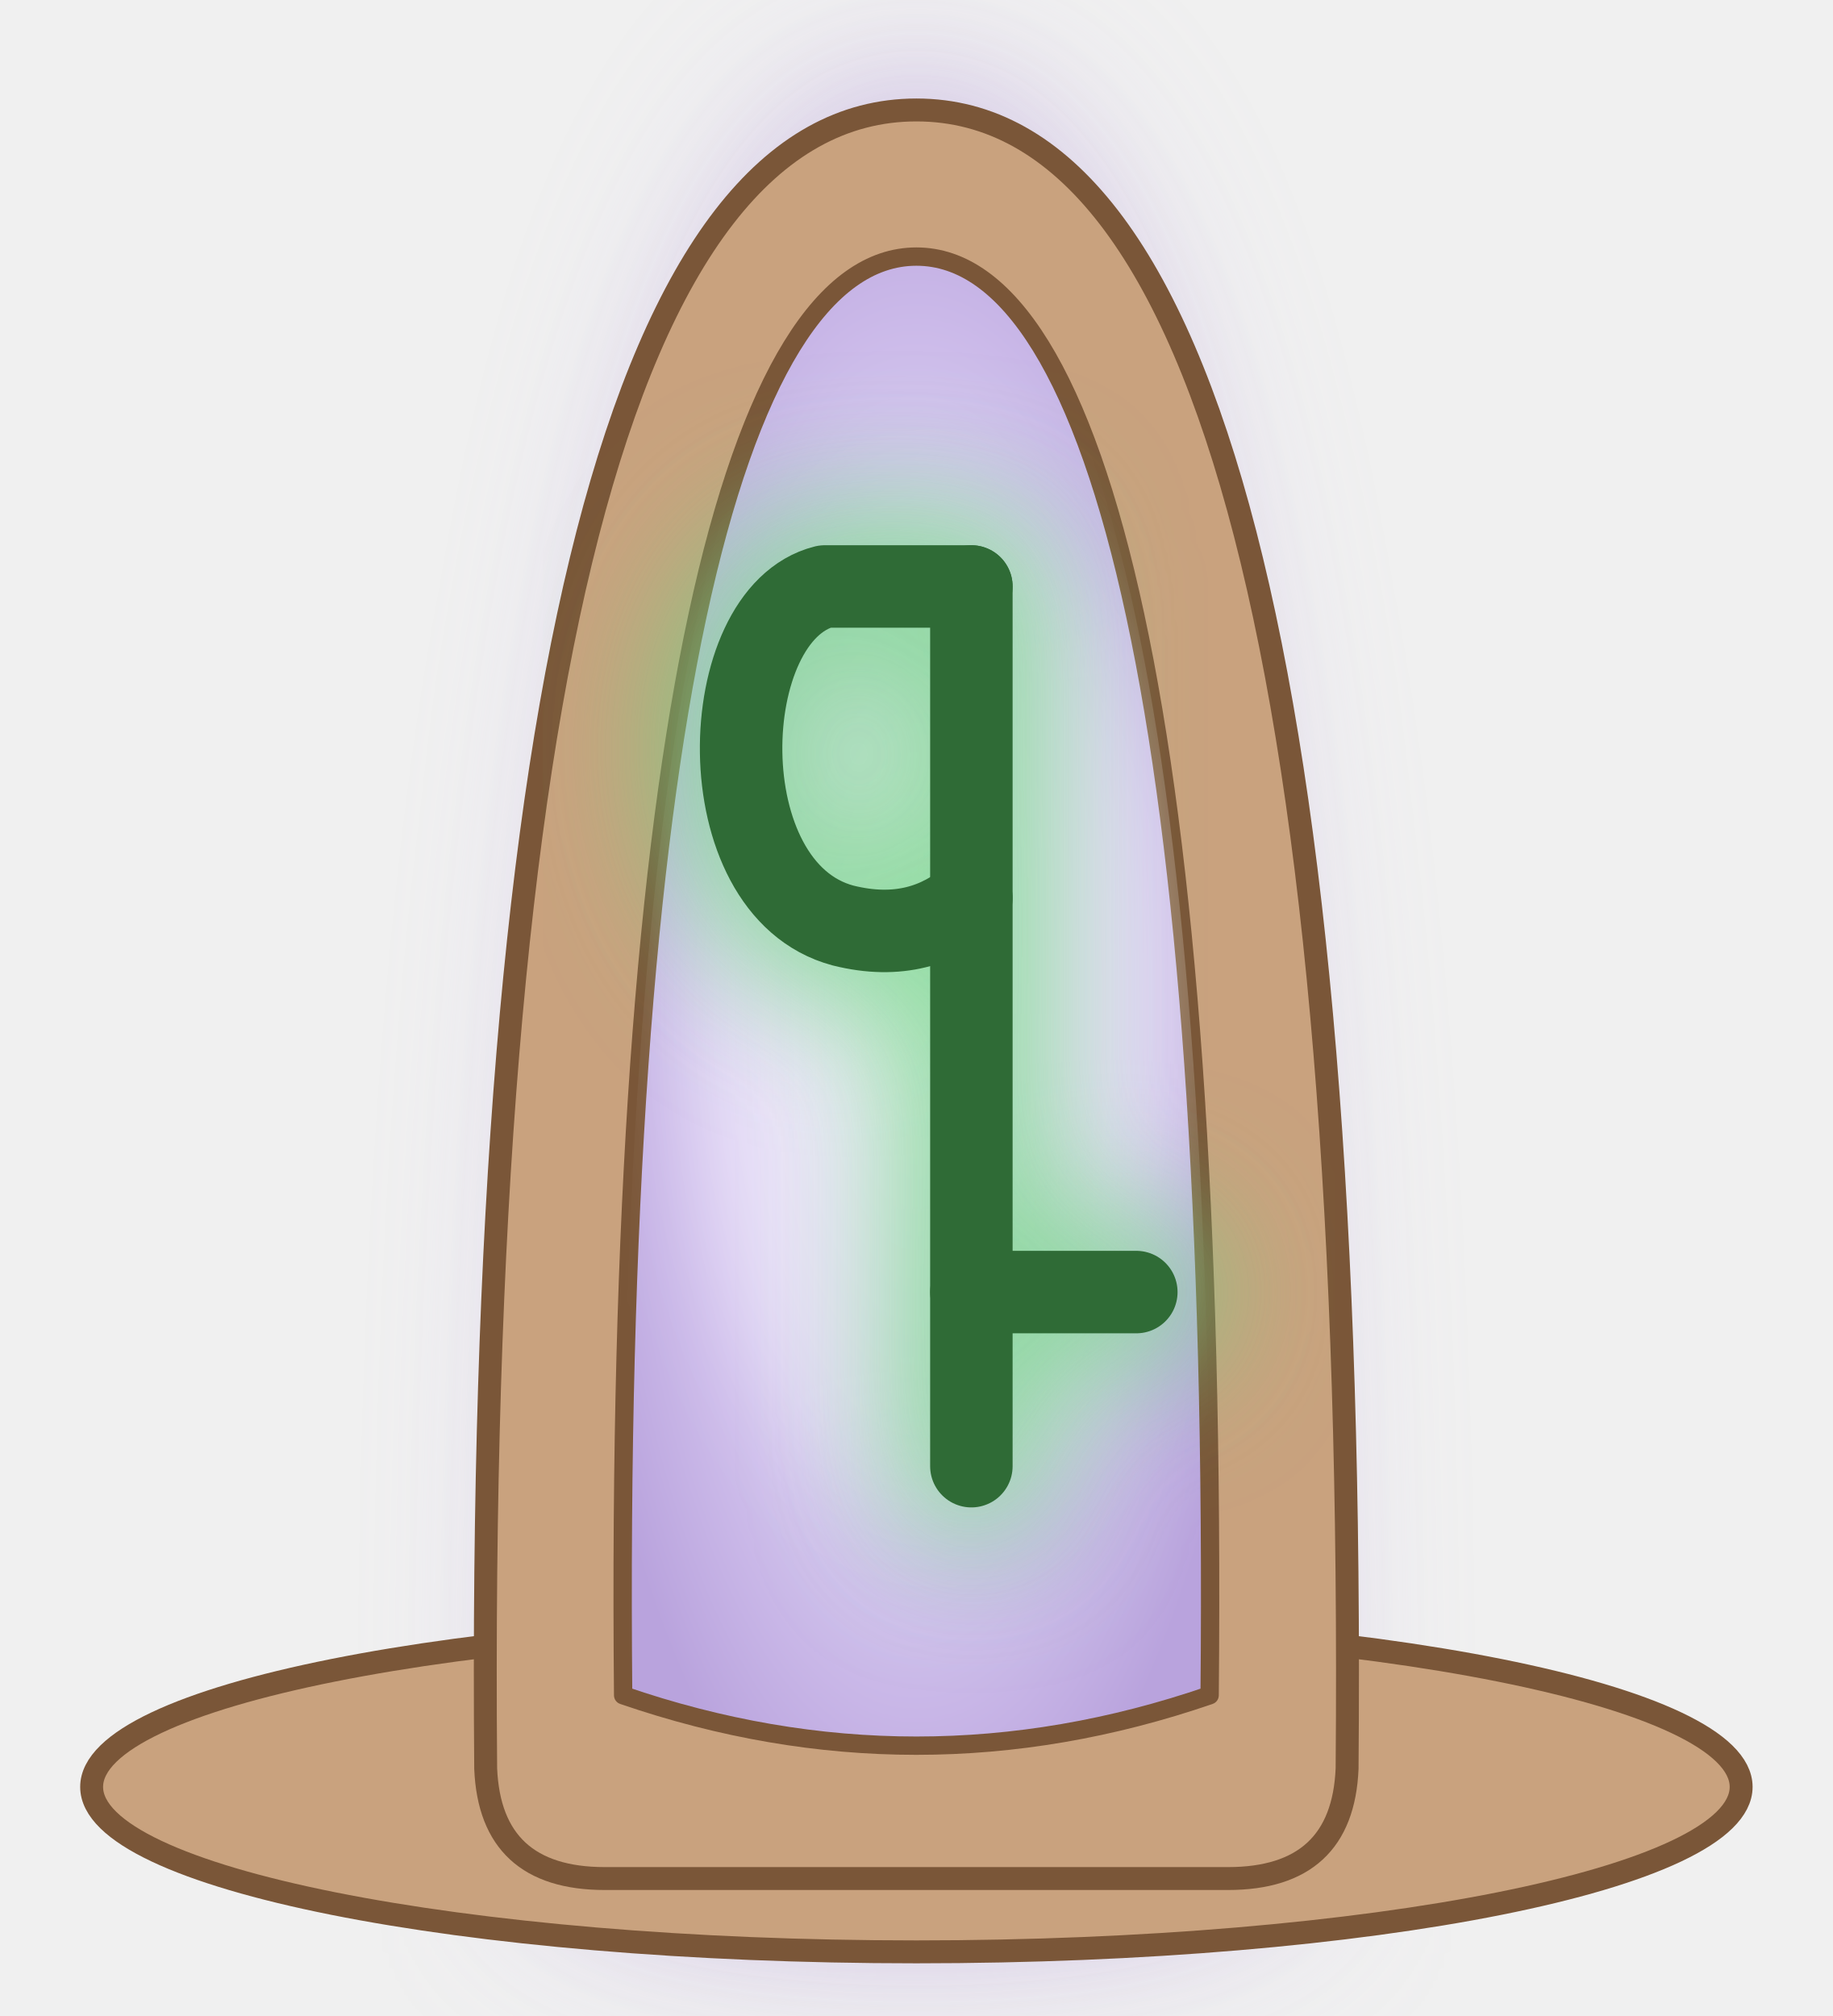
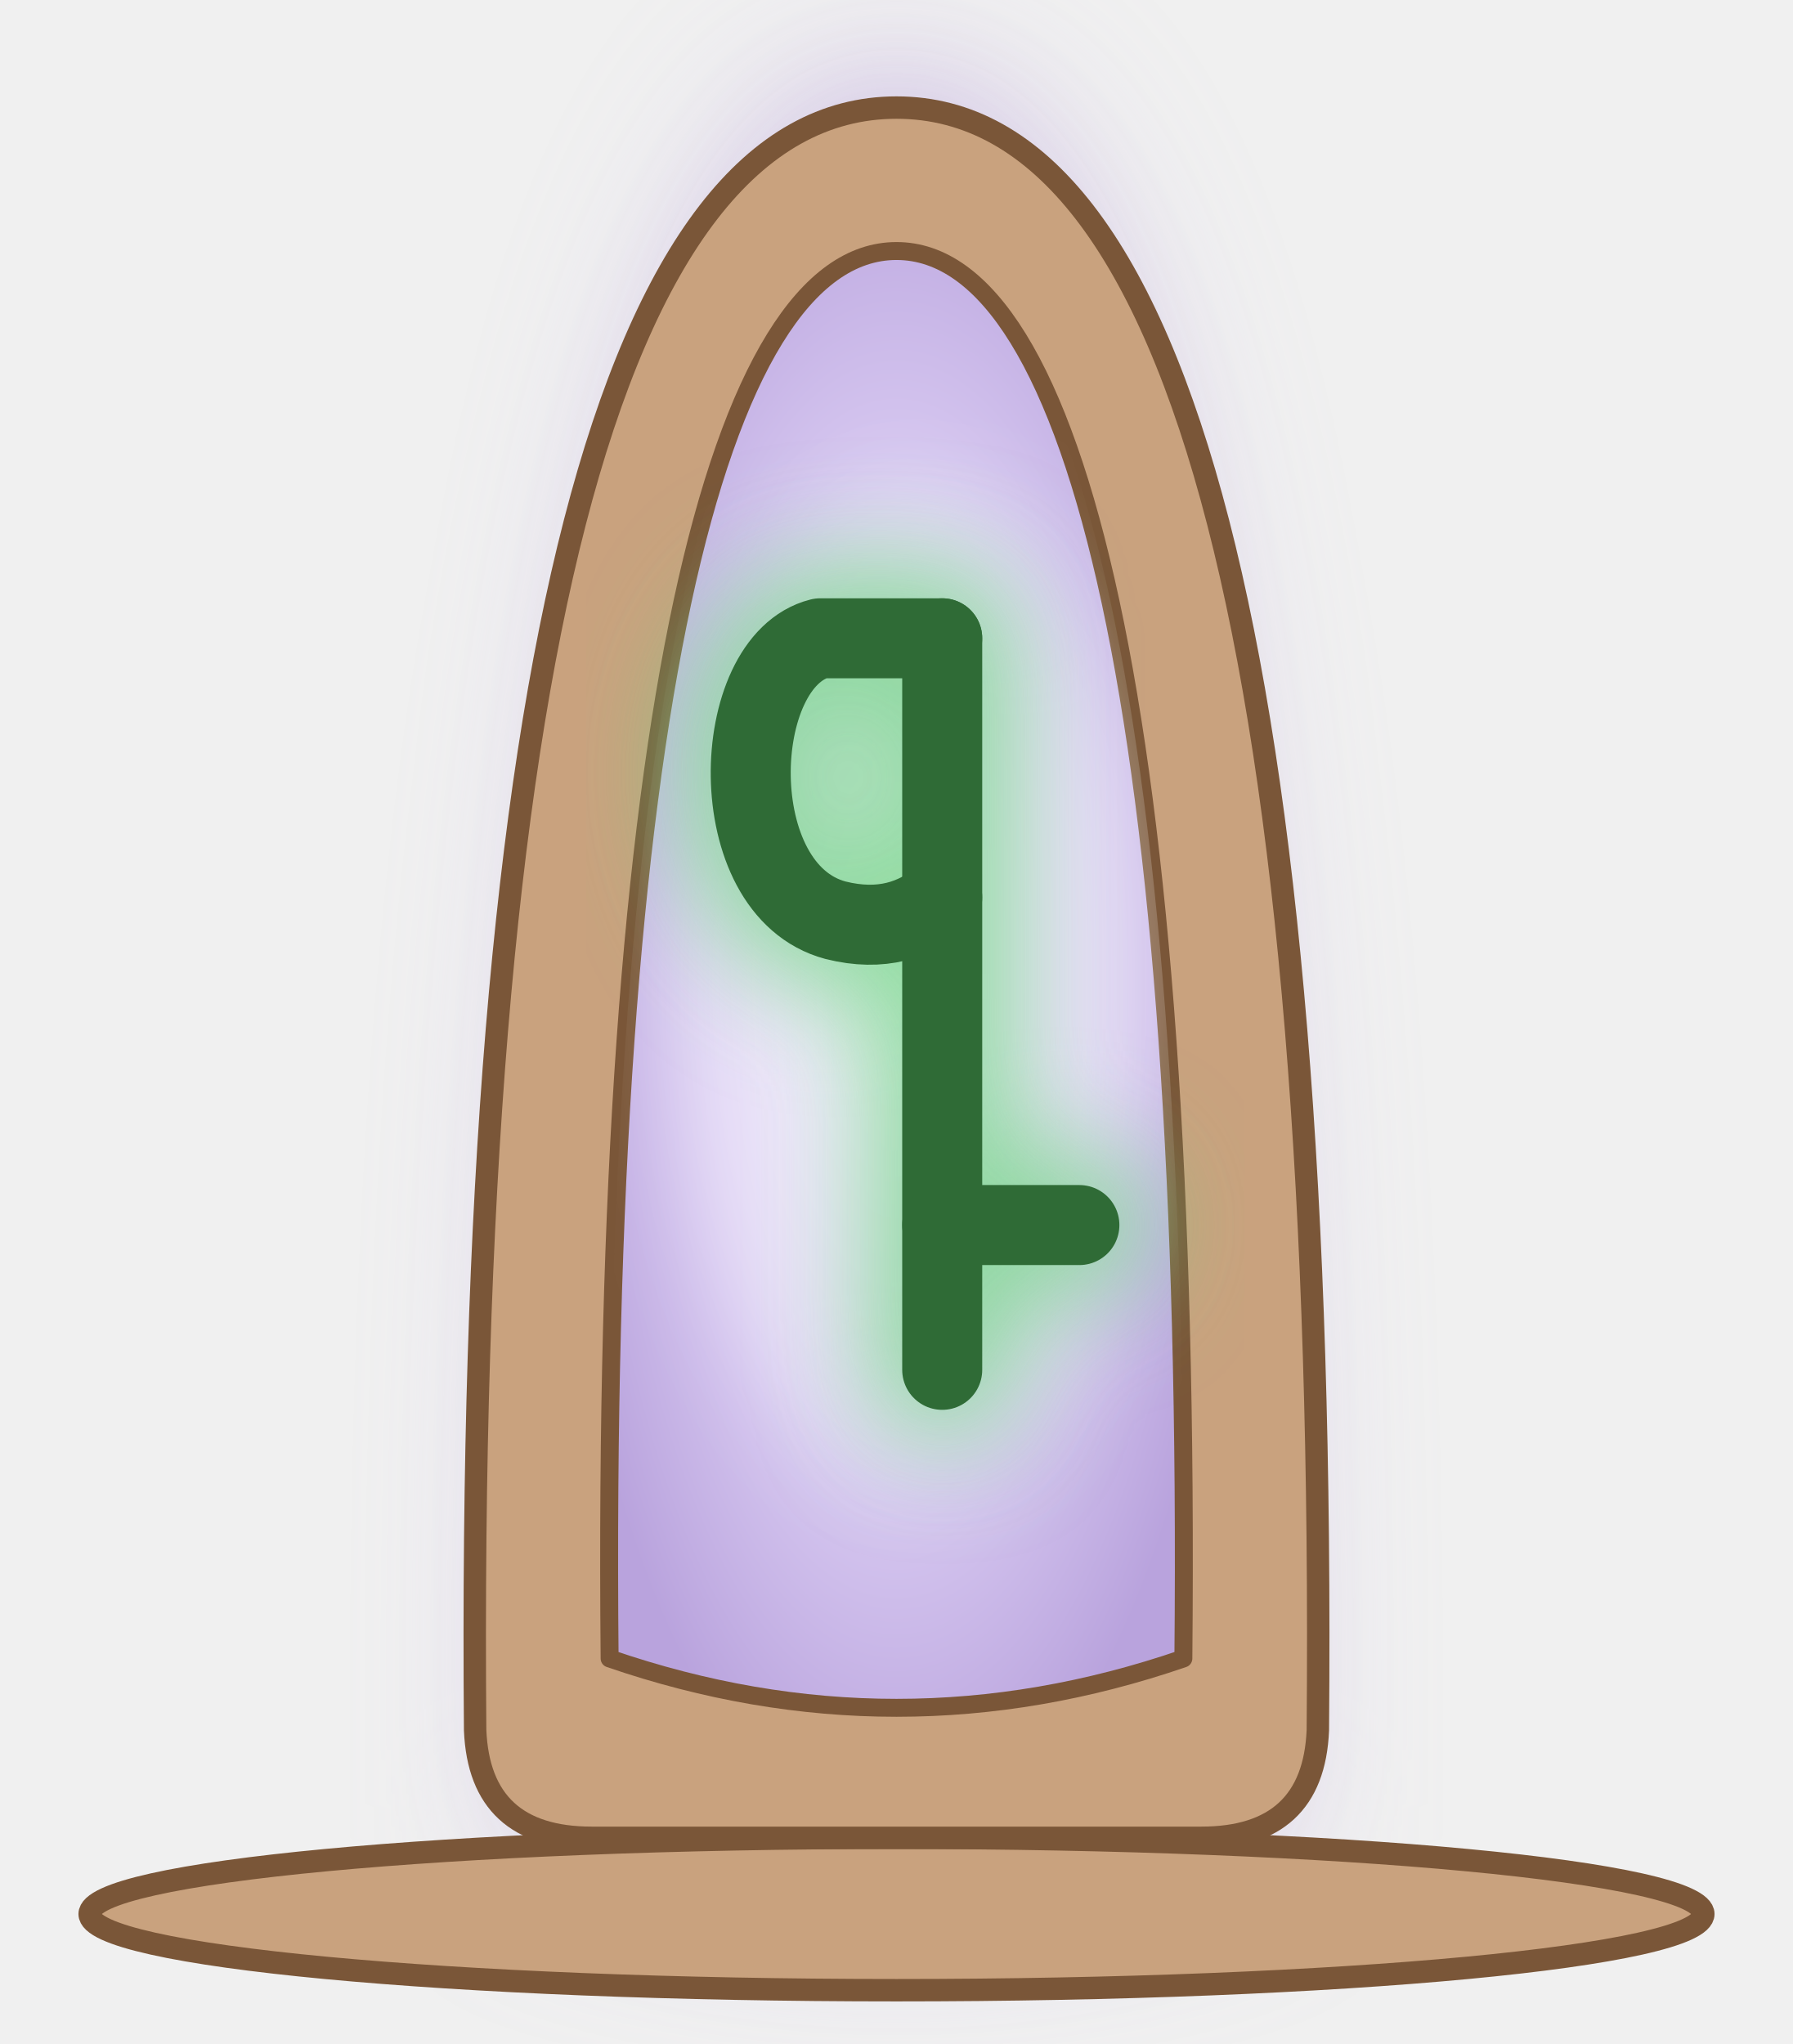
- <svg xmlns="http://www.w3.org/2000/svg" viewBox="0 0 400 440" role="img" aria-labelledby="t">
+ <svg xmlns="http://www.w3.org/2000/svg" viewBox="0 0 400 456" role="img" aria-labelledby="t">
  <defs>
    <radialGradient id="lavGlow" cx="50%" cy="50%" r="60%">
      <stop offset="0" stop-color="#F4EEFF" />
      <stop offset="0.55" stop-color="#D9CBF2" />
      <stop offset="1" stop-color="#B9A3DD" />
    </radialGradient>
    <filter id="halo" x="-50%" y="-50%" width="200%" height="200%">
      <feGaussianBlur stdDeviation="14" />
    </filter>
    <filter id="greenGlow" x="-50%" y="-50%" width="200%" height="200%">
      <feGaussianBlur in="SourceGraphic" stdDeviation="7" result="b" />
      <feMerge>
        <feMergeNode in="b" />
        <feMergeNode in="b" />
        <feMergeNode in="SourceGraphic" />
      </feMerge>
    </filter>
    <filter id="innerLight" x="-20%" y="-20%" width="140%" height="140%">
      <feGaussianBlur stdDeviation="10" />
    </filter>
    <clipPath id="innerClip">
      <path d="M136,370 C134,160 160,56 200,56 C240,56 266,160 264,370 Q200,392 136,370 Z" />
    </clipPath>
    <linearGradient id="wood" x1="0" y1="0" x2="1" y2="0">
      <stop offset="0" stop-color="#B48A63" />
      <stop offset="0.45" stop-color="#D8B791" />
      <stop offset="1" stop-color="#A97F59" />
    </linearGradient>
    <linearGradient id="woodBase" x1="0" y1="0" x2="0" y2="1">
      <stop offset="0" stop-color="#D8B791" />
      <stop offset="1" stop-color="#A97F59" />
    </linearGradient>
  </defs>
  <path d="M136,370 C134,160 160,56 200,56 C240,56 266,160 264,370 Q200,392 136,370 Z" fill="#C8B6E2" opacity="0.9" filter="url(#halo)" transform="translate(200 210) scale(1.25) translate(-200 -210)" />
-   <ellipse cx="200" cy="390" rx="180" ry="36" fill="#C9A27E" stroke="#7A5638" stroke-width="5" />
+   <ellipse cx="200" cy="427" rx="180" ry="17" fill="#C9A27E" stroke="#7A5638" stroke-width="5" />
  <path d="M106,386 C104,150 136,24 200,24 C264,24 296,150 294,386 Q293,410 268,410 L132,410 Q107,410 106,386 Z" fill="#C9A27E" stroke="#7A5638" stroke-width="5" stroke-linejoin="round" />
  <path d="M136,370 C134,160 160,56 200,56 C240,56 266,160 264,370 Q200,392 136,370 Z" fill="url(#lavGlow)" stroke="#7A5638" stroke-width="4" stroke-linejoin="round" />
  <g clip-path="url(#innerClip)">
    <ellipse cx="205" cy="220" rx="55" ry="110" fill="#FFFFFF" opacity="0.35" filter="url(#innerLight)" />
  </g>
-   <g fill="none" stroke-linecap="round" stroke-linejoin="round">
-     <g stroke="#6FD483" stroke-width="36" opacity="0.75" filter="url(#halo)">
+   <g transform="translate(200 224) scale(0.85) translate(-200 -224)" fill="none" stroke-linecap="round" stroke-linejoin="round">
+     <g stroke="#6FD483" stroke-width="39" opacity="0.75" filter="url(#halo)">
      <path d="M212,128 L212,320" />
      <path d="M212,128 L180,128 C156,134 154,194 184,202 C196,205 205,202 212,196" />
      <path d="M212,282 L248,282" />
    </g>
-     <g stroke="#2F6B36" stroke-width="18">
+     <g stroke="#2F6B36" stroke-width="21">
      <path d="M212,128 L212,320" />
      <path d="M212,128 L180,128 C156,134 154,194 184,202 C196,205 205,202 212,196" />
      <path d="M212,282 L248,282" />
    </g>
  </g>
</svg>
